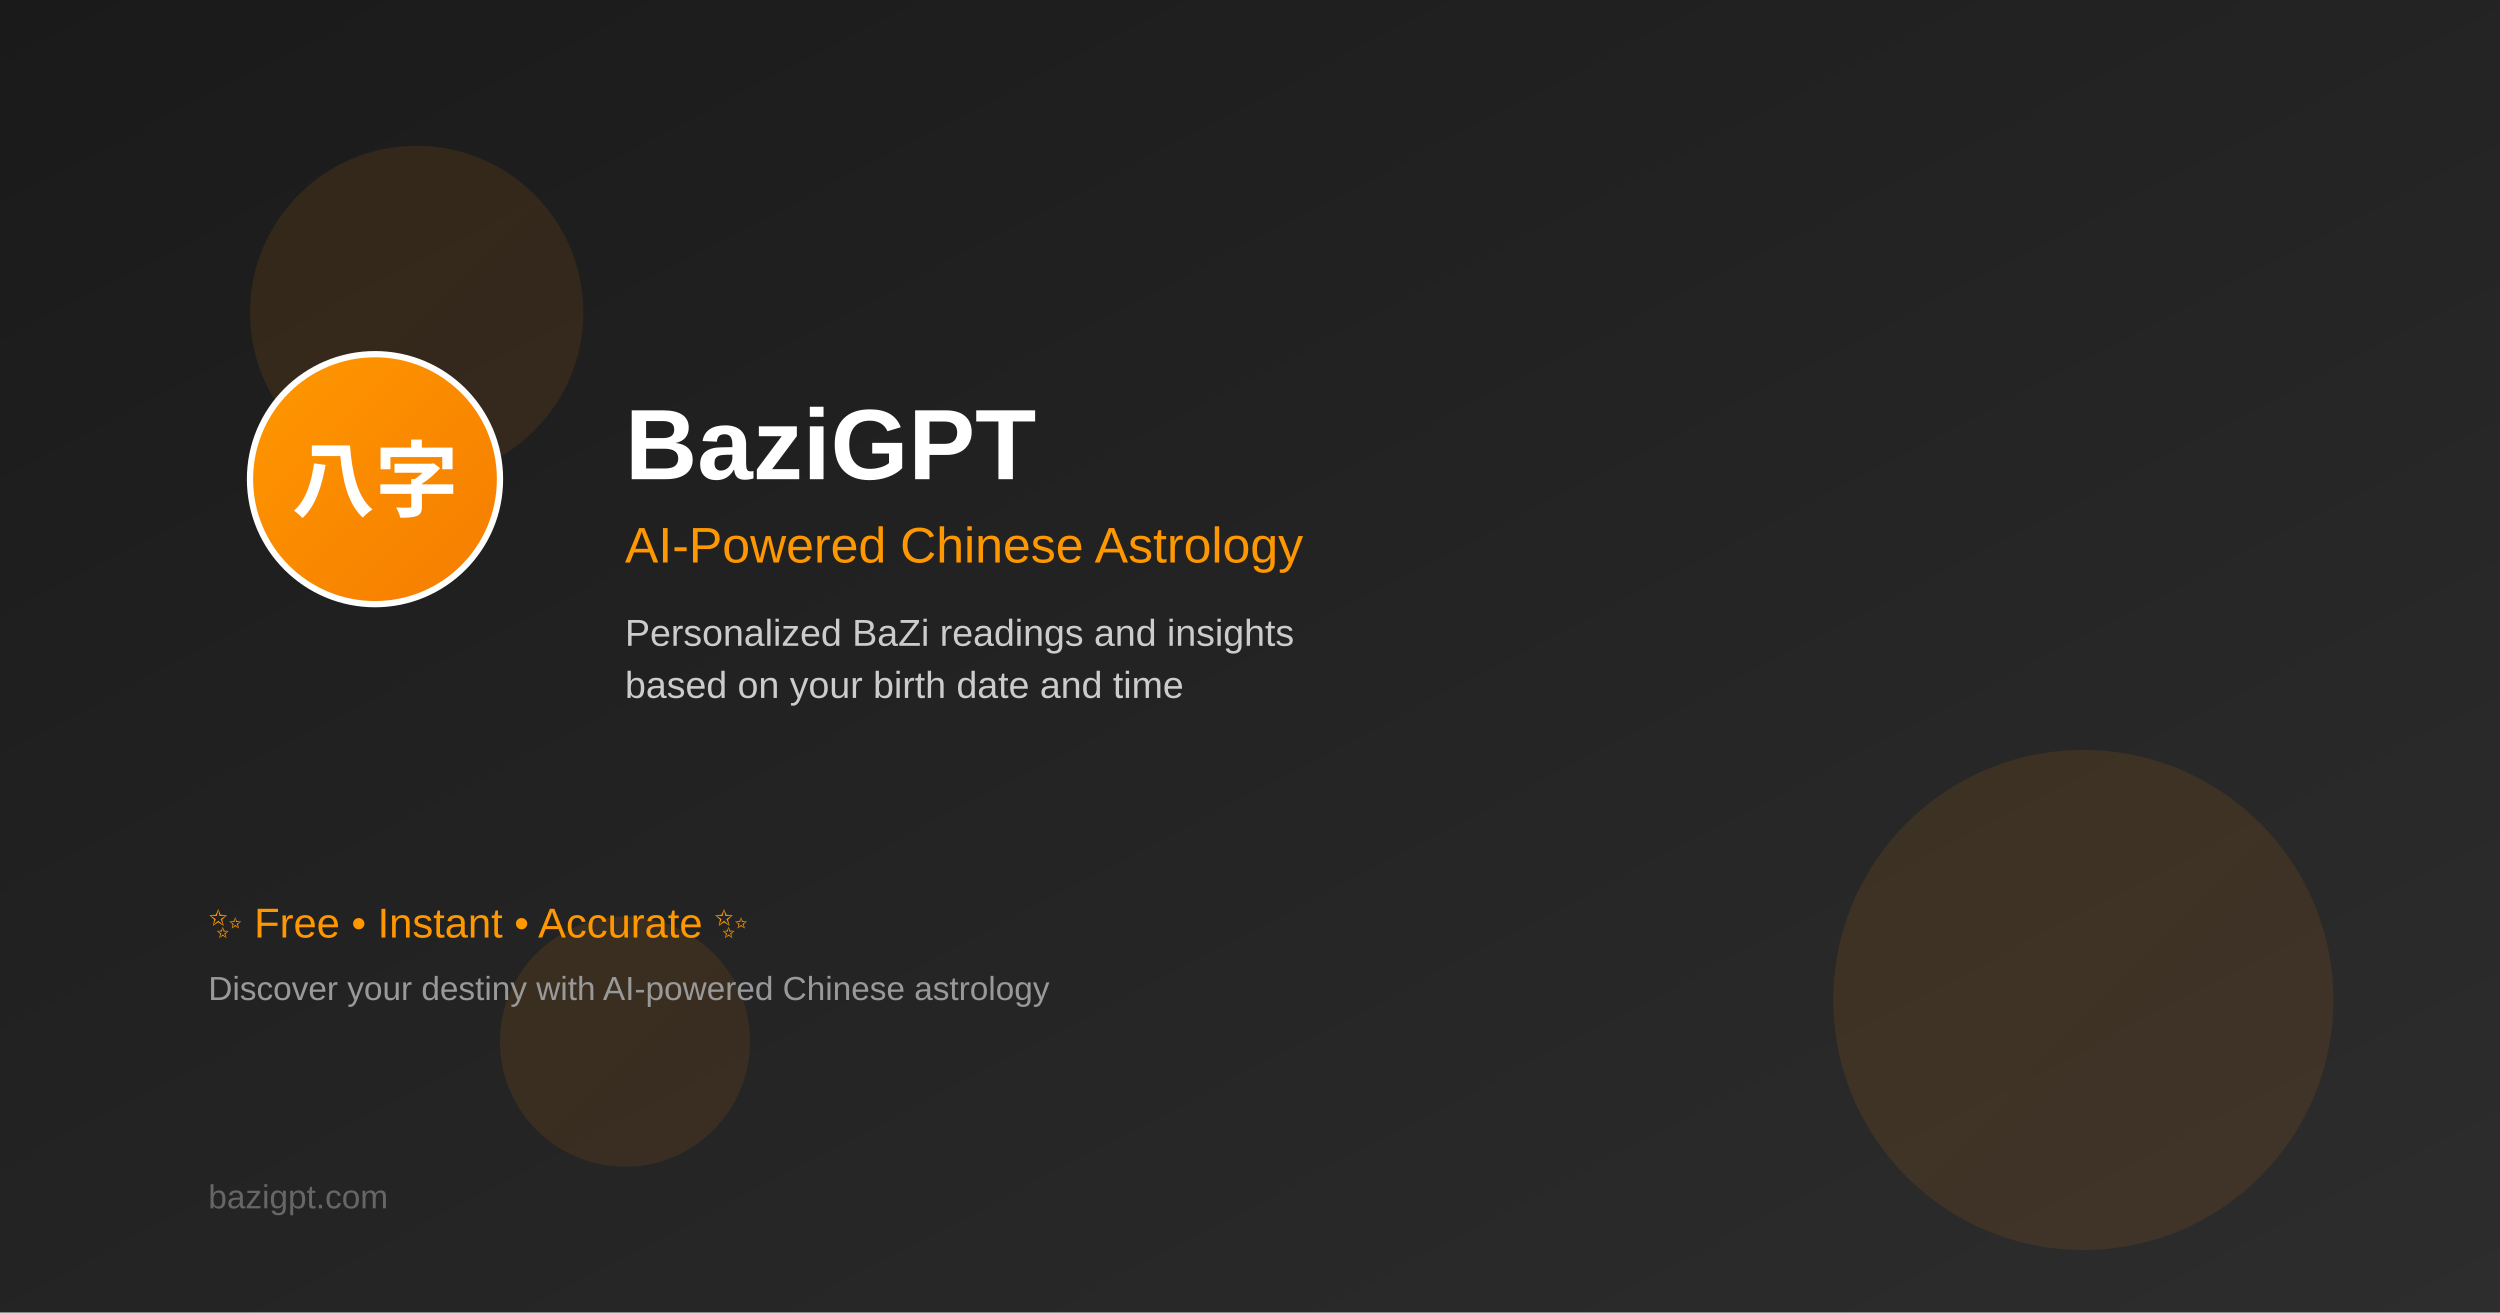
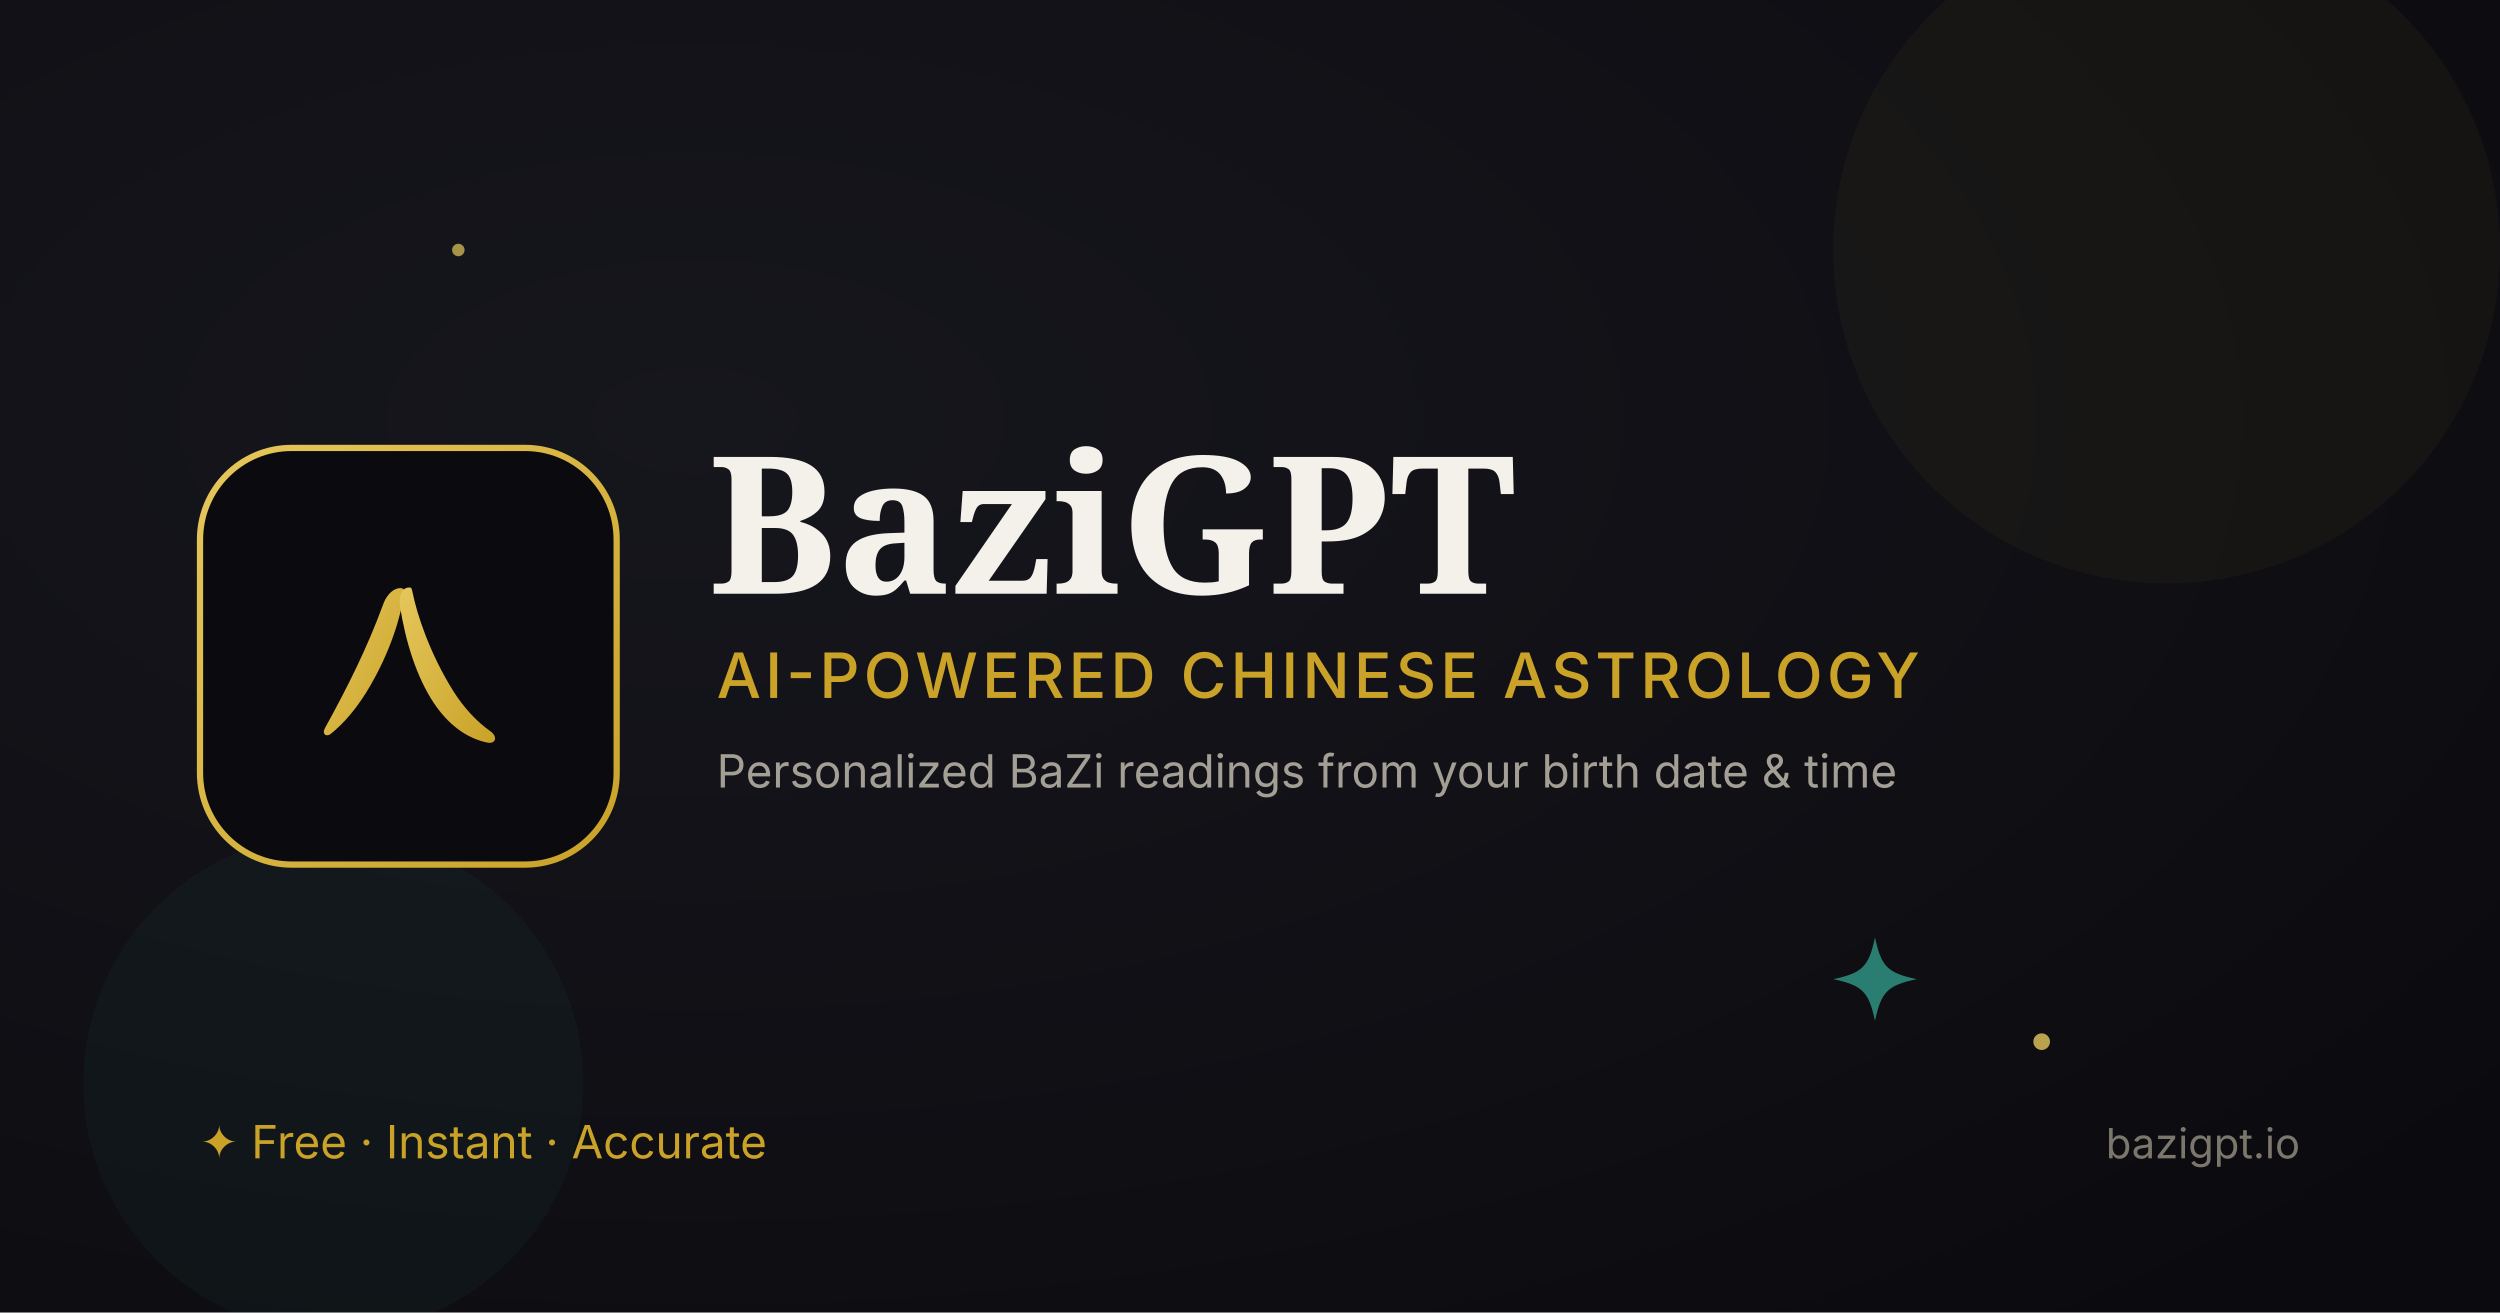
<svg xmlns="http://www.w3.org/2000/svg" width="1200" height="630" viewBox="0 0 1200 630">
  <defs>
-     <linearGradient id="bg" x1="0%" y1="0%" x2="100%" y2="100%">
-       <stop offset="0%" style="stop-color:#1a1a1a;stop-opacity:1" />
-       <stop offset="100%" style="stop-color:#2d2d2d;stop-opacity:1" />
-     </linearGradient>
-     <linearGradient id="accent" x1="0%" y1="0%" x2="100%" y2="100%">
-       <stop offset="0%" style="stop-color:#ff9800;stop-opacity:1" />
-       <stop offset="100%" style="stop-color:#f57c00;stop-opacity:1" />
+     <radialGradient id="bg" cx="28%" cy="32%" r="90%">
+       <stop offset="0%" stop-color="#16161d" />
+       <stop offset="100%" stop-color="#0b0b0f" />
+     </radialGradient>
+     <linearGradient id="gold" x1="0%" y1="0%" x2="100%" y2="100%">
+       <stop offset="0%" stop-color="#e6c75c" />
+       <stop offset="100%" stop-color="#c9a227" />
    </linearGradient>
  </defs>
  <rect width="1200" height="630" fill="url(#bg)" />
-   <circle cx="200" cy="150" r="80" fill="url(#accent)" opacity="0.1" />
-   <circle cx="1000" cy="480" r="120" fill="url(#accent)" opacity="0.1" />
-   <circle cx="300" cy="500" r="60" fill="url(#accent)" opacity="0.1" />
-   <g transform="translate(100, 150)">
-     <circle cx="80" cy="80" r="60" fill="url(#accent)" stroke="#fff" stroke-width="3" />
-     <text x="80" y="95" font-family="Arial, sans-serif" font-size="40" font-weight="bold" text-anchor="middle" fill="#fff">八字</text>
-     <text x="200" y="80" font-family="Arial, sans-serif" font-size="48" font-weight="bold" fill="#fff">BaziGPT</text>
-     <text x="200" y="120" font-family="Arial, sans-serif" font-size="24" fill="#ff9800">AI-Powered Chinese Astrology</text>
-     <text x="200" y="160" font-family="Arial, sans-serif" font-size="18" fill="#ccc">Personalized BaZi readings and insights</text>
-     <text x="200" y="185" font-family="Arial, sans-serif" font-size="18" fill="#ccc">based on your birth date and time</text>
+   <circle cx="1040" cy="120" r="160" fill="#c9a227" opacity="0.05" />
+   <circle cx="160" cy="520" r="120" fill="#2e8b7b" opacity="0.06" />
+   <circle cx="980" cy="500" r="4" fill="#e6c75c" opacity="0.8" />
+   <circle cx="220" cy="120" r="3" fill="#e6c75c" opacity="0.7" />
+   <g transform="translate(900 470)" fill="#2e8b7b" opacity="0.9">
+     <path d="M0 -20 C3 -6 6 -3 20 0 C6 3 3 6 0 20 C-3 6 -6 3 -20 0 C-6 -3 -3 -6 0 -20 Z" />
  </g>
-   <g transform="translate(100, 450)">
-     <text x="0" y="0" font-family="Arial, sans-serif" font-size="20" fill="#ff9800">✨ Free • Instant • Accurate ✨</text>
-     <text x="0" y="30" font-family="Arial, sans-serif" font-size="16" fill="#999">Discover your destiny with AI-powered Chinese astrology</text>
+   <g transform="translate(96 215)">
+     <rect width="200" height="200" rx="44" fill="#0b0b0f" stroke="url(#gold)" stroke-width="3" />
+     <g fill="url(#gold)" transform="translate(100 100) scale(0.34) translate(-256 -256)">
+       <path d="M250 168 C246 196 232 250 196 308 C182 330 166 350 146 366 C140 370 134 366 138 358 C170 300 198 244 220 184 C224 172 232 162 242 160 C249 159 252 162 250 168 Z" />
+       <path d="M262 166 C268 196 286 252 320 306 C334 328 352 348 372 362 C382 369 380 380 368 378 C338 372 312 352 292 322 C268 286 252 236 244 184 C242 170 248 158 258 159 C261 159 261 162 262 166 Z" />
+     </g>
  </g>
-   <text x="100" y="580" font-family="Arial, sans-serif" font-size="16" fill="#666">bazigpt.com</text>
+   <text x="340" y="285" font-family="'Cormorant Garamond','Playfair Display',Georgia,serif" font-size="92" font-weight="700" fill="#f4f1ea">BaziGPT</text>
+   <text x="344" y="335" font-family="Inter,Arial,sans-serif" font-size="30" font-weight="500" fill="#c9a227" letter-spacing="2">AI-POWERED CHINESE ASTROLOGY</text>
+   <text x="344" y="378" font-family="Inter,Arial,sans-serif" font-size="22" fill="#a39f95">Personalized BaZi readings from your birth date &amp; time</text>
+   <text x="96" y="556" font-family="Inter,Arial,sans-serif" font-size="22" fill="#c9a227">✦ Free · Instant · Accurate</text>
+   <text x="1104" y="556" text-anchor="end" font-family="Inter,Arial,sans-serif" font-size="20" fill="#7c776c">bazigpt.io</text>
</svg>
